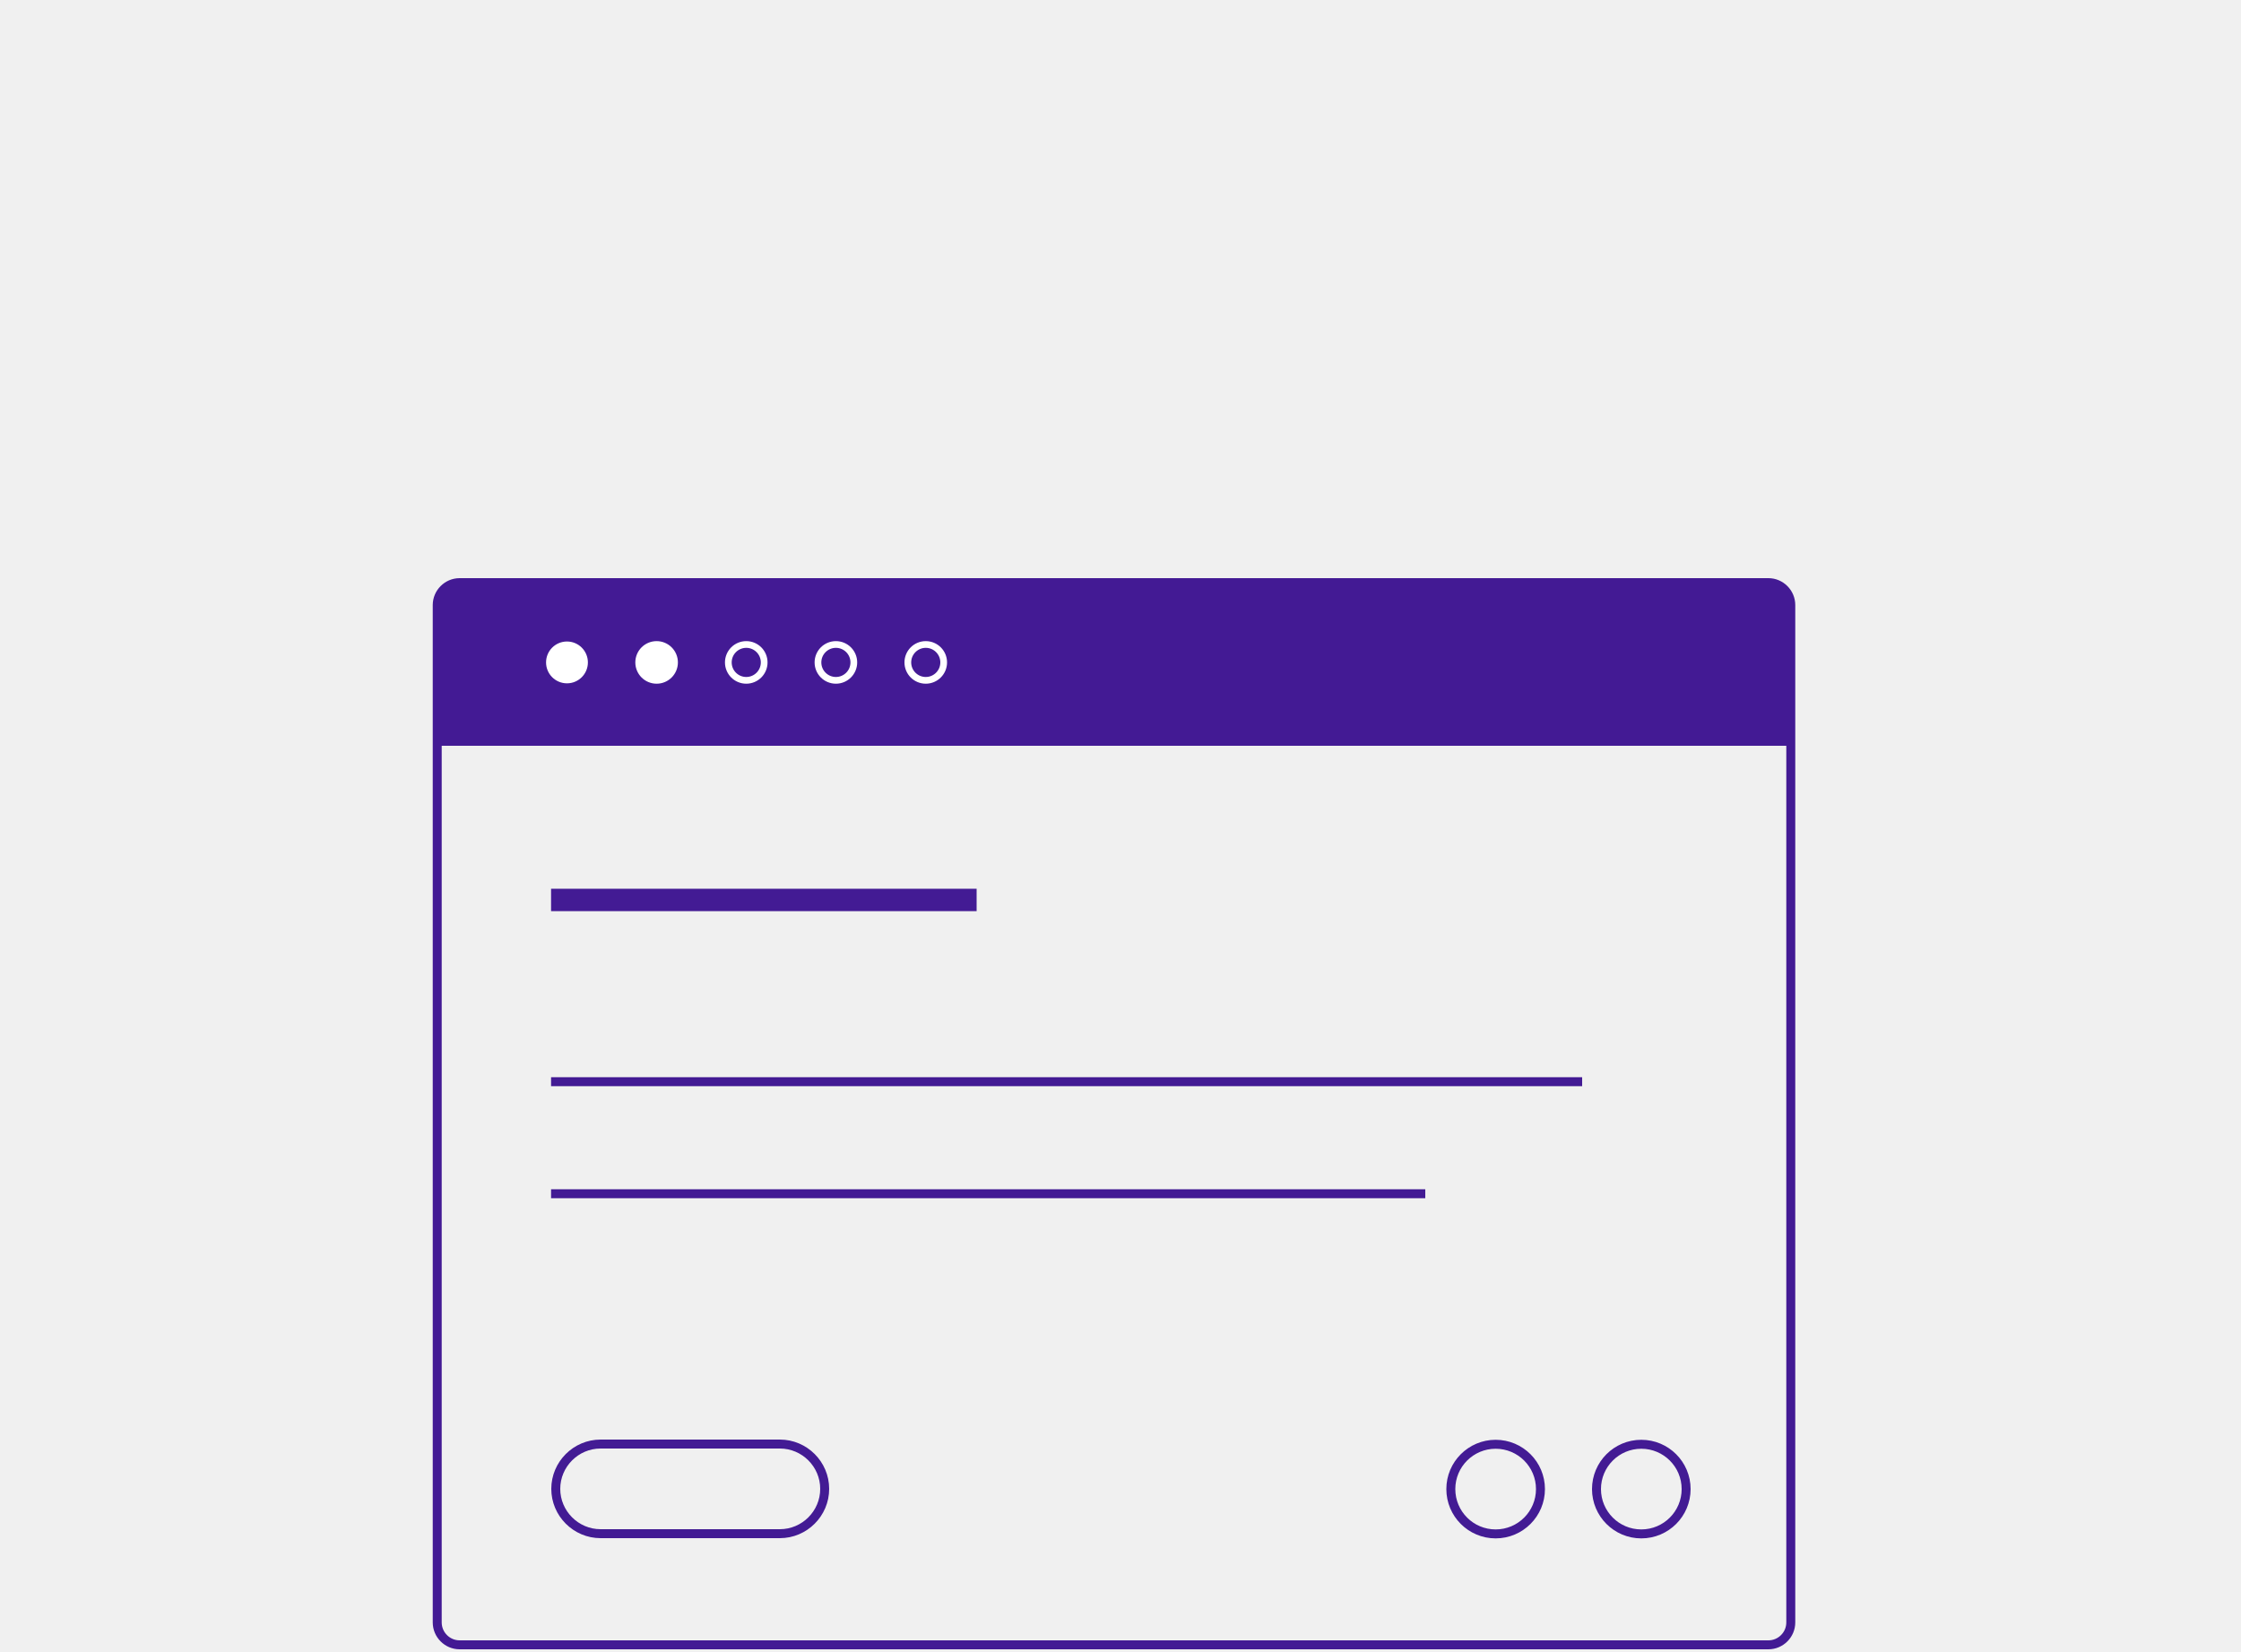
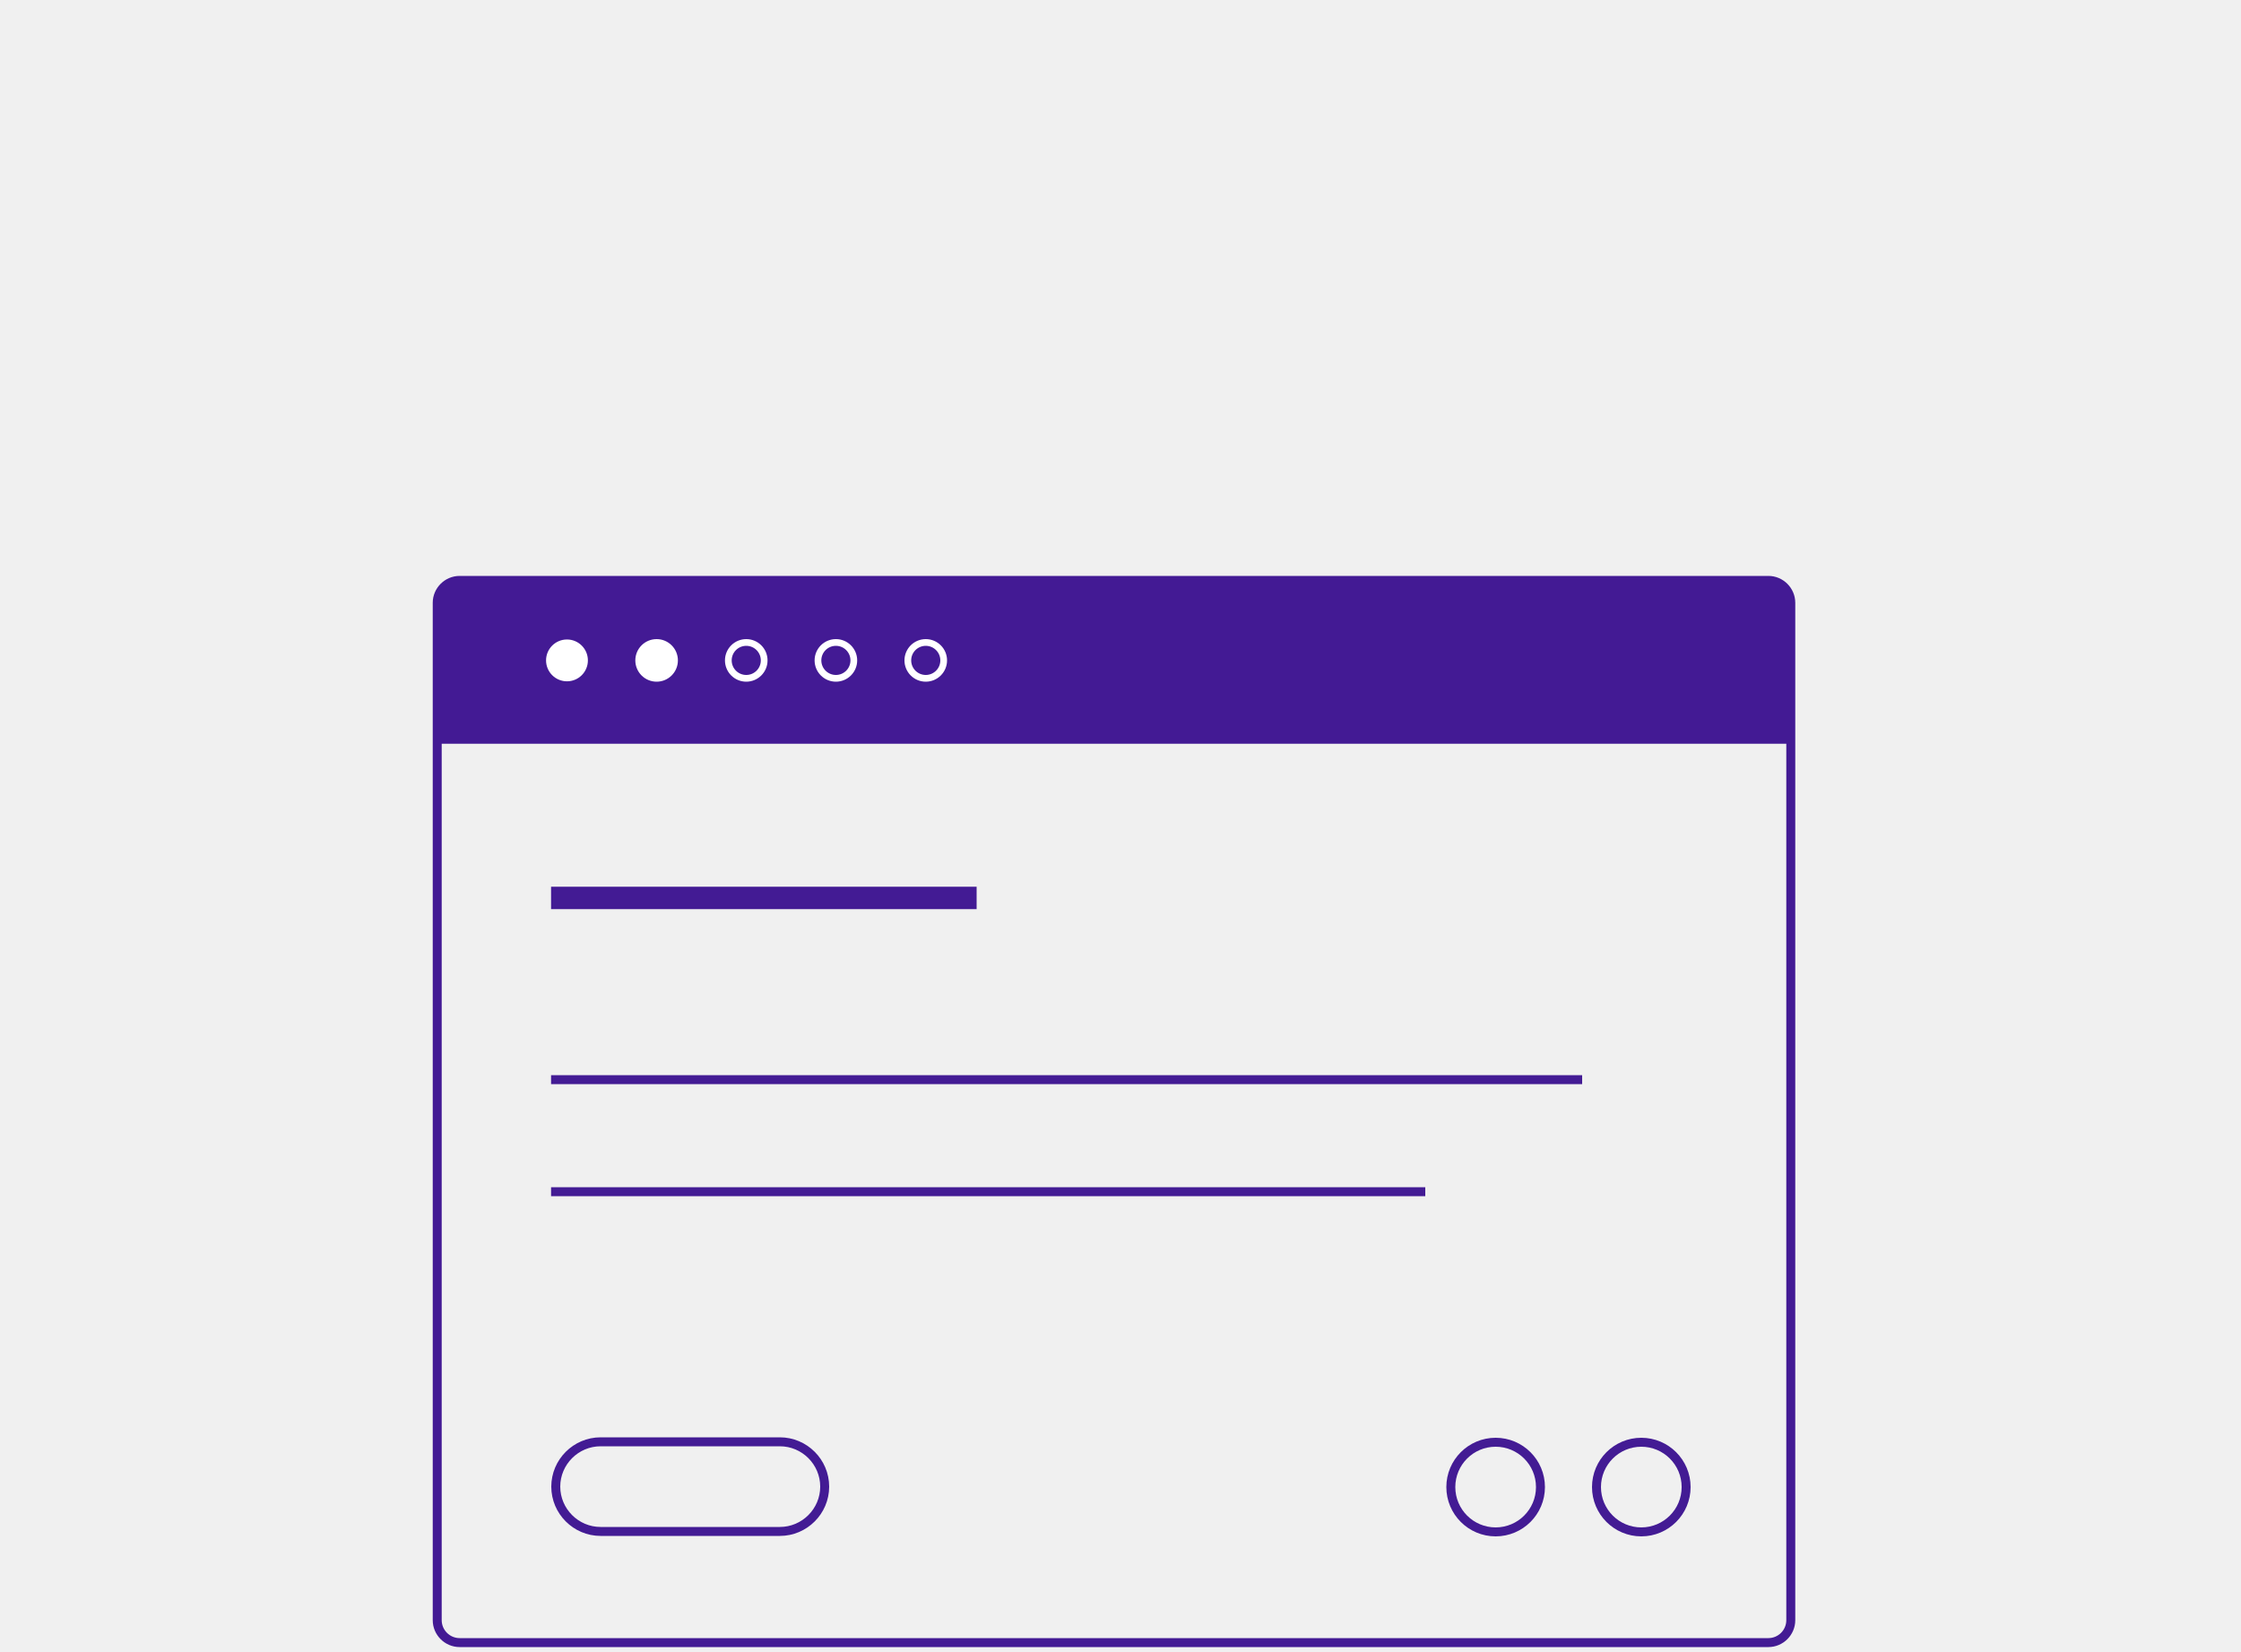
<svg xmlns="http://www.w3.org/2000/svg" version="1.1" id="Layer_1" x="0px" y="0px" viewBox="0 0 1000 737" enable-background="new 0 0 1000 737" xml:space="preserve">
+   <path fill="#431A94" d="M799.8,331.9h-604v-63.3c0-4.8,3.9-8.8,8.8-8.8h586.5c4.8,0,8.8,3.9,8.8,8.8V331.9z" />
+   <circle fill="#FFFFFF" stroke="#FFFFFF" stroke-width="2.667" stroke-miterlimit="10" cx="253" cy="294.7" r="8" />
+   <circle fill="none" stroke="#431B94" stroke-width="4" stroke-miterlimit="10" cx="732.4" cy="663.6" r="20" />
+   <line fill="none" stroke="#431B94" stroke-width="10" stroke-miterlimit="10" x1="245.9" y1="400.7" x2="435.8" y2="400.7" />
+   <line fill="none" stroke="#431B94" stroke-width="4" stroke-miterlimit="10" x1="245.9" y1="481.8" x2="706" y2="481.8" />
+   <line fill="none" stroke="#431B94" stroke-width="4" stroke-miterlimit="10" x1="245.9" y1="531.8" x2="636" y2="531.8" />
+   <path fill="none" stroke="#431B94" stroke-width="4" stroke-miterlimit="10" d="M348,683.4h-80c-11,0-20-9-20-20v0c0-11,9-20,20-20  h80c11,0,20,9,20,20v0C368,674.4,359,683.4,348,683.4z" />
+   <circle fill="none" stroke="#431B94" stroke-width="4" stroke-miterlimit="10" cx="667.4" cy="663.6" r="20" />
+   <circle fill="#FFFFFF" stroke="#FFFFFF" stroke-width="3" stroke-miterlimit="10" cx="293" cy="294.7" r="8" />
+   <circle fill="none" stroke="#FFFFFF" stroke-width="3" stroke-miterlimit="10" cx="333" cy="294.7" r="8" />
+   <circle fill="none" stroke="#FFFFFF" stroke-width="3" stroke-miterlimit="10" cx="373" cy="294.7" r="8" />
+   <circle fill="none" stroke="#FFFFFF" stroke-width="3" stroke-miterlimit="10" cx="413.1" cy="294.7" r="8" />
  <g>
-     <rect x="-758" y="253" fill="none" stroke="#431A94" stroke-width="5" stroke-linejoin="round" stroke-miterlimit="10" width="600" height="480" />
-     <line fill="none" stroke="#431A94" stroke-width="5" stroke-miterlimit="10" x1="-758" y1="305" x2="-158" y2="305" />
-     <circle fill="none" stroke="#431A94" stroke-width="3" stroke-linejoin="round" stroke-miterlimit="10" cx="-714.3" cy="277.8" r="5" />
-     <circle fill="none" stroke="#431A94" stroke-width="3" stroke-linejoin="round" stroke-miterlimit="10" cx="-684.3" cy="277.8" r="5" />
-     <circle fill="none" stroke="#431A94" stroke-width="3" stroke-linejoin="round" stroke-miterlimit="10" cx="-654.2" cy="277.8" r="5" />
-     <line fill="none" stroke="#431A94" stroke-width="5" stroke-miterlimit="10" x1="-592.8" y1="355" x2="-543.3" y2="355" />
-     <line fill="none" stroke="#431A94" stroke-width="5" stroke-miterlimit="10" x1="-592.8" y1="385.1" x2="-463.2" y2="385.1" />
-     <line fill="none" stroke="#431A94" stroke-width="5" stroke-miterlimit="10" x1="-592.8" y1="415.1" x2="-493.2" y2="415.1" />
-     <line fill="none" stroke="#431A94" stroke-width="5" stroke-miterlimit="10" x1="-723" y1="385.1" x2="-693.4" y2="385.1" />
-     <line fill="none" stroke="#431A94" stroke-width="5" stroke-miterlimit="10" x1="-723" y1="415.1" x2="-703.4" y2="415.1" />
-     <line fill="none" stroke="#431A94" stroke-width="5" stroke-miterlimit="10" x1="-723" y1="355" x2="-683.4" y2="355" />
-     <line fill="none" stroke="#431A94" stroke-width="5" stroke-miterlimit="10" x1="-592.8" y1="475.1" x2="-523.3" y2="475.1" />
-     <line fill="none" stroke="#431A94" stroke-width="5" stroke-miterlimit="10" x1="-592.8" y1="505.2" x2="-493.2" y2="505.2" />
-     <line fill="none" stroke="#431A94" stroke-width="5" stroke-miterlimit="10" x1="-592.8" y1="565.2" x2="-523.3" y2="565.2" />
-     <line fill="none" stroke="#431A94" stroke-width="5" stroke-miterlimit="10" x1="-592.8" y1="595.2" x2="-503.3" y2="595.2" />
-     <line fill="none" stroke="#431A94" stroke-width="5" stroke-miterlimit="10" x1="-592.8" y1="625.3" x2="-543.3" y2="625.3" />
-     <line fill="none" stroke="#431A94" stroke-width="5" stroke-miterlimit="10" x1="-592.8" y1="535.2" x2="-523.3" y2="535.2" />
-     <line fill="none" stroke="#431A94" stroke-width="5" stroke-miterlimit="10" x1="-654.3" y1="304.8" x2="-654.3" y2="731" />
+     <path fill="#431A94" d="M789.1,261c4.4,0,8,3.6,8,8v454c0,4.4-3.6,8-8,8h-584c-4.4,0-8-3.6-8-8V269c0-4.4,3.6-8,8-8H789.1    M789.1,257h-584c-6.6,0-12,5.4-12,12v454c0,6.6,5.4,12,12,12h584c6.6,0,12-5.4,12-12V269C801.1,262.4,795.7,257,789.1,257   L789.1,257z" />
  </g>
-   <g>
-     <circle fill="none" stroke="#431A94" stroke-width="6" stroke-miterlimit="10" cx="1517" cy="501" r="230" />
-     <circle fill="none" stroke="#431A94" stroke-width="6" stroke-miterlimit="10" cx="1517" cy="512.5" r="16.1" />
-     <line fill="none" stroke="#431A94" stroke-width="6" stroke-linecap="round" stroke-miterlimit="10" x1="1487.9" y1="541.2" x2="1501.5" y2="527.4" />
-     <line fill="none" stroke="#431A94" stroke-width="6" stroke-linecap="round" stroke-miterlimit="10" x1="1529.1" y1="499.8" x2="1645.1" y2="383.2" />
-     <path fill="none" stroke="#431A94" stroke-width="6" stroke-miterlimit="10" d="M1503.2,268.7v-32.1c0-7.6,6.2-13.8,13.8-13.8l0,0   c7.6,0,13.8,6.2,13.8,13.8v32.1" />
-     <path fill="none" stroke="#431A94" stroke-width="6" stroke-miterlimit="10" d="M1502.5,239.2c-19.9-6.2-34.3-24.7-34.3-46.7   c0-27,21.9-48.9,48.9-48.9s48.9,21.9,48.9,48.9c0,21.8-14.3,40.3-34,46.6" />
-     <path fill="none" stroke="#431A94" stroke-width="6" stroke-linecap="round" stroke-linejoin="round" stroke-miterlimit="10" d="   M1668.6,327.3l11.8-11.6c2.4-2.4,6.3-2.3,8.7,0.1l21.5,21.8c2.4,2.4,2.3,6.3-0.1,8.7l-11.8,11.6" />
-   </g>
-   <line fill="none" stroke="#431A94" stroke-width="5" stroke-linecap="round" stroke-linejoin="round" stroke-miterlimit="10" x1="247.8" y1="1606.9" x2="747.8" y2="1606.9" />
-   <polyline fill="none" stroke="#431A94" stroke-width="5" stroke-linecap="round" stroke-linejoin="round" stroke-miterlimit="10" points="  617.8,1366.7 617.8,1217.6 377.9,1217.6 377.9,1366.7 " />
-   <polyline fill="none" stroke="#431A94" stroke-width="5" stroke-linecap="round" stroke-linejoin="round" stroke-miterlimit="10" points="  575.5,1215.9 575.5,1195.1 420.2,1195.1 420.2,1215.9 " />
-   <polyline fill="none" stroke="#431A94" stroke-width="5" stroke-linecap="round" stroke-linejoin="round" stroke-miterlimit="10" points="  549.6,1193.4 549.6,1173.1 446.1,1173.1 446.1,1193.4 " />
-   <polyline fill="none" stroke="#431A94" stroke-width="5" stroke-linejoin="round" stroke-miterlimit="10" points="529.5,1607   529.5,1285.7 466.2,1285.7 466.2,1607 " />
-   <line fill="none" stroke="#431A94" stroke-width="5" stroke-linejoin="round" stroke-miterlimit="10" x1="487.7" y1="1285.7" x2="487.7" y2="1607" />
-   <line fill="none" stroke="#431A94" stroke-width="5" stroke-linejoin="round" stroke-miterlimit="10" x1="508" y1="1285.7" x2="508" y2="1607" />
-   <polyline fill="none" stroke="#431A94" stroke-width="5" stroke-linejoin="round" stroke-miterlimit="10" points="596.2,1367.3   596.2,1285.8 553.2,1285.8 553.2,1367.3 " />
-   <line fill="none" stroke="#431A94" stroke-width="5" stroke-linecap="round" stroke-linejoin="round" stroke-miterlimit="10" x1="574.7" y1="1285.8" x2="574.7" y2="1368.3" />
-   <line fill="none" stroke="#431A94" stroke-width="5" stroke-linecap="round" stroke-linejoin="round" stroke-miterlimit="10" x1="497.8" y1="908" x2="497.8" y2="1007" />
-   <line fill="none" stroke="#431A94" stroke-width="5" stroke-linecap="round" stroke-linejoin="round" stroke-miterlimit="10" x1="466.2" y1="1171.4" x2="466.2" y2="1143" />
-   <line fill="none" stroke="#431A94" stroke-width="5" stroke-linecap="round" stroke-linejoin="round" stroke-miterlimit="10" x1="529.9" y1="1171.4" x2="529.9" y2="1143" />
-   <line fill="none" stroke="#431A94" stroke-width="5" stroke-linecap="round" stroke-linejoin="round" stroke-miterlimit="10" x1="466.2" y1="1143" x2="472.2" y2="1137.1" />
-   <line fill="none" stroke="#431A94" stroke-width="5" stroke-linecap="round" stroke-linejoin="round" stroke-miterlimit="10" x1="529.9" y1="1143" x2="523.9" y2="1137.1" />
-   <line fill="none" stroke="#431A94" stroke-width="5" stroke-linecap="round" stroke-linejoin="round" stroke-miterlimit="10" x1="472.2" y1="1136.7" x2="472.2" y2="1106.9" />
-   <line fill="none" stroke="#431A94" stroke-width="5" stroke-linecap="round" stroke-linejoin="round" stroke-miterlimit="10" x1="523.9" y1="1136.7" x2="523.9" y2="1106.9" />
-   <line fill="none" stroke="#431A94" stroke-width="5" stroke-linecap="round" stroke-linejoin="round" stroke-miterlimit="10" x1="472.2" y1="1106.9" x2="481.2" y2="1098" />
-   <line fill="none" stroke="#431A94" stroke-width="5" stroke-linecap="round" stroke-linejoin="round" stroke-miterlimit="10" x1="523.9" y1="1106.9" x2="514.9" y2="1098" />
-   <line fill="none" stroke="#431A94" stroke-width="5" stroke-linecap="round" stroke-linejoin="round" stroke-miterlimit="10" x1="481.2" y1="1097.6" x2="481.2" y2="1038.8" />
-   <line fill="none" stroke="#431A94" stroke-width="5" stroke-linecap="round" stroke-linejoin="round" stroke-miterlimit="10" x1="514.9" y1="1097.6" x2="514.9" y2="1038.8" />
-   <line fill="none" stroke="#431A94" stroke-width="5" stroke-linecap="round" stroke-linejoin="round" stroke-miterlimit="10" x1="481.2" y1="1037.8" x2="514.9" y2="1037.8" />
-   <path fill="none" stroke="#431A94" stroke-width="5" stroke-linecap="round" stroke-linejoin="round" stroke-miterlimit="10" d="  M486.6,1035.2V1025c0-6,5.3-15.3,11.3-15.3l0,0c6,0,11.3,9.3,11.3,15.3v10.1" />
-   <polyline fill="none" stroke="#431A94" stroke-width="5" stroke-linejoin="round" stroke-miterlimit="10" points="650.3,1606.7   650.3,1546.1 547.4,1546.1 547.4,1606.7 " />
-   <polyline fill="none" stroke="#431A94" stroke-width="5" stroke-linejoin="round" stroke-miterlimit="10" points="639.7,1544.9   639.7,1368.2 553.2,1368.2 553.2,1544.9 " />
-   <line fill="none" stroke="#431A94" stroke-width="5" stroke-linecap="round" stroke-linejoin="round" stroke-miterlimit="10" x1="574.7" y1="1390.4" x2="574.7" y2="1546.1" />
-   <line fill="none" stroke="#431A94" stroke-width="5" stroke-linecap="round" stroke-linejoin="round" stroke-miterlimit="10" x1="596.4" y1="1390.4" x2="596.4" y2="1546.1" />
-   <line fill="none" stroke="#431A94" stroke-width="5" stroke-linecap="round" stroke-linejoin="round" stroke-miterlimit="10" x1="618.1" y1="1390.4" x2="618.1" y2="1546.1" />
-   <line fill="none" stroke="#431A94" stroke-width="5" stroke-linecap="round" stroke-linejoin="round" stroke-miterlimit="10" x1="567.5" y1="1566.3" x2="567.5" y2="1606.9" />
-   <line fill="none" stroke="#431A94" stroke-width="5" stroke-linecap="round" stroke-linejoin="round" stroke-miterlimit="10" x1="587.7" y1="1566.3" x2="587.7" y2="1606.9" />
-   <line fill="none" stroke="#431A94" stroke-width="5" stroke-linecap="round" stroke-linejoin="round" stroke-miterlimit="10" x1="608" y1="1566.3" x2="608" y2="1606.9" />
-   <line fill="none" stroke="#431A94" stroke-width="5" stroke-linecap="round" stroke-linejoin="round" stroke-miterlimit="10" x1="629.7" y1="1566.3" x2="629.7" y2="1606.9" />
-   <polyline fill="none" stroke="#431A94" stroke-width="5" stroke-linejoin="round" stroke-miterlimit="10" points="398.3,1367.3   398.3,1285.8 441.4,1285.8 441.4,1367.3 " />
-   <line fill="none" stroke="#431A94" stroke-width="5" stroke-linecap="round" stroke-linejoin="round" stroke-miterlimit="10" x1="419.9" y1="1285.8" x2="419.9" y2="1368.3" />
-   <polyline fill="none" stroke="#431A94" stroke-width="5" stroke-linejoin="round" stroke-miterlimit="10" points="344.2,1606.7   344.2,1546.1 447.2,1546.1 447.2,1606.7 " />
-   <polyline fill="none" stroke="#431A94" stroke-width="5" stroke-linejoin="round" stroke-miterlimit="10" points="354.9,1544.9   354.9,1368.2 441.4,1368.2 441.4,1544.9 " />
-   <line fill="none" stroke="#431A94" stroke-width="5" stroke-linecap="round" stroke-linejoin="round" stroke-miterlimit="10" x1="419.9" y1="1390.4" x2="419.9" y2="1546.1" />
-   <line fill="none" stroke="#431A94" stroke-width="5" stroke-linecap="round" stroke-linejoin="round" stroke-miterlimit="10" x1="398.2" y1="1390.4" x2="398.2" y2="1546.1" />
-   <line fill="none" stroke="#431A94" stroke-width="5" stroke-linecap="round" stroke-linejoin="round" stroke-miterlimit="10" x1="376.4" y1="1390.4" x2="376.4" y2="1546.1" />
-   <line fill="none" stroke="#431A94" stroke-width="5" stroke-linecap="round" stroke-linejoin="round" stroke-miterlimit="10" x1="365.3" y1="1566.3" x2="365.3" y2="1606.9" />
-   <line fill="none" stroke="#431A94" stroke-width="5" stroke-linecap="round" stroke-linejoin="round" stroke-miterlimit="10" x1="385.6" y1="1566.3" x2="385.6" y2="1606.9" />
-   <line fill="none" stroke="#431A94" stroke-width="5" stroke-linecap="round" stroke-linejoin="round" stroke-miterlimit="10" x1="405.8" y1="1566.3" x2="405.8" y2="1606.9" />
-   <line fill="none" stroke="#431A94" stroke-width="5" stroke-linecap="round" stroke-linejoin="round" stroke-miterlimit="10" x1="427.5" y1="1566.3" x2="427.5" y2="1606.9" />
-   <line fill="none" stroke="#431A94" stroke-width="5" stroke-linecap="round" stroke-linejoin="round" stroke-miterlimit="10" x1="497.8" y1="1038.1" x2="497.8" y2="1172.1" />
-   <path fill="#431A94" d="M799.8,332.8h-604v-63.3c0-4.8,3.9-8.8,8.8-8.8h586.5c4.8,0,8.8,3.9,8.8,8.8V332.8z" />
-   <circle fill="#FFFFFF" stroke="#FFFFFF" stroke-width="2.667" stroke-miterlimit="10" cx="253" cy="295.6" r="8" />
-   <circle fill="none" stroke="#431B94" stroke-width="4" stroke-miterlimit="10" cx="732.4" cy="664.5" r="20" />
-   <line fill="none" stroke="#431B94" stroke-width="10" stroke-miterlimit="10" x1="245.9" y1="401.6" x2="435.8" y2="401.6" />
-   <line fill="none" stroke="#431B94" stroke-width="4" stroke-miterlimit="10" x1="245.9" y1="482.7" x2="706" y2="482.7" />
-   <line fill="none" stroke="#431B94" stroke-width="4" stroke-miterlimit="10" x1="245.9" y1="532.7" x2="636" y2="532.7" />
-   <path fill="none" stroke="#431B94" stroke-width="4" stroke-miterlimit="10" d="M348,684.4h-80c-11,0-20-9-20-20v0c0-11,9-20,20-20  h80c11,0,20,9,20,20v0C368,675.4,359,684.4,348,684.4z" />
-   <circle fill="none" stroke="#431B94" stroke-width="4" stroke-miterlimit="10" cx="667.4" cy="664.5" r="20" />
-   <circle fill="#FFFFFF" stroke="#FFFFFF" stroke-width="3" stroke-miterlimit="10" cx="293" cy="295.6" r="8" />
-   <circle fill="none" stroke="#FFFFFF" stroke-width="3" stroke-miterlimit="10" cx="333" cy="295.6" r="8" />
-   <circle fill="none" stroke="#FFFFFF" stroke-width="3" stroke-miterlimit="10" cx="373" cy="295.6" r="8" />
-   <circle fill="none" stroke="#FFFFFF" stroke-width="3" stroke-miterlimit="10" cx="413.1" cy="295.6" r="8" />
-   <g>
-     <path fill="#431A94" d="M789.1,262c4.4,0,8,3.6,8,8v454c0,4.4-3.6,8-8,8h-584c-4.4,0-8-3.6-8-8V270c0-4.4,3.6-8,8-8H789.1    M789.1,258h-584c-6.6,0-12,5.4-12,12v454c0,6.6,5.4,12,12,12h584c6.6,0,12-5.4,12-12V270C801.1,263.4,795.7,258,789.1,258   L789.1,258z" />
-   </g>
-   <line fill="none" stroke="#431A94" stroke-width="4" stroke-miterlimit="10" x1="-1496.2" y1="416.3" x2="-1496.2" y2="501.2" />
-   <path fill="none" stroke="#431A94" stroke-width="4" stroke-linecap="round" stroke-linejoin="round" stroke-miterlimit="10" d="  M-1295.9,570.7v-67.9l0,0c0-1.1-0.9-1.9-1.9-1.9h-396.4c-1.1,0-1.9,0.9-1.9,1.9l0,0v67.9" />
-   <g>
-     <g>
-       <path fill="#431A94" d="M-1390.4,253c2.8,0,5,2.2,5,5v149.8c0,2.8-2.2,5-5,5h-209.7c-2.8,0-5-2.2-5-5V258c0-2.8,2.2-5,5-5H-1390.4     M-1390.4,249h-209.7c-5,0-9,4-9,9v149.8c0,5,4,9,9,9h209.7c5,0,9-4,9-9V258C-1381.4,253-1385.4,249-1390.4,249L-1390.4,249z" />
-     </g>
-     <path fill="#431A94" d="M-1385.3,281.2h-222v-24.7c0-3,2.4-5.3,5.3-5.3h211.3c3,0,5.3,2.4,5.3,5.3V281.2z" />
-     <line fill="none" stroke="#431B94" stroke-width="6" stroke-miterlimit="10" x1="-1582.9" y1="308.4" x2="-1503.1" y2="308.4" />
-     <line fill="none" stroke="#431B94" stroke-width="3" stroke-miterlimit="10" x1="-1582.9" y1="333.4" x2="-1433" y2="333.4" />
-     <circle fill="none" stroke="#431B94" stroke-width="3" stroke-miterlimit="10" cx="-1417.8" cy="382" r="10" />
-     <path fill="none" stroke="#431B94" stroke-width="3" stroke-miterlimit="10" d="M-1546.9,392h-25c-5.5,0-10-4.5-10-10l0,0   c0-5.5,4.5-10,10-10h25c5.5,0,10,4.5,10,10l0,0C-1536.9,387.5-1541.4,392-1546.9,392z" />
-   </g>
-   <g>
-     <g>
-       <path fill="#431A94" d="M-1590.6,573.2c2.8,0,5,2.2,5,5V728c0,2.8-2.2,5-5,5h-209.7c-2.8,0-5-2.2-5-5V578.2c0-2.8,2.2-5,5-5    H-1590.6 M-1590.6,569.2h-209.7c-5,0-9,4-9,9V728c0,5,4,9,9,9h209.7c5,0,9-4,9-9V578.2C-1581.6,573.3-1585.6,569.2-1590.6,569.2    L-1590.6,569.2z" />
-     </g>
-     <path fill="#431A94" d="M-1585.4,601.5h-222v-24.7c0-3,2.4-5.3,5.3-5.3h211.3c3,0,5.3,2.4,5.3,5.3V601.5z" />
-     <line fill="none" stroke="#431B94" stroke-width="6" stroke-miterlimit="10" x1="-1783" y1="628.6" x2="-1703.2" y2="628.6" />
-     <line fill="none" stroke="#431B94" stroke-width="3" stroke-miterlimit="10" x1="-1783" y1="653.6" x2="-1633.2" y2="653.6" />
-     <circle fill="none" stroke="#431B94" stroke-width="3" stroke-miterlimit="10" cx="-1617.9" cy="702.3" r="10" />
-     <path fill="none" stroke="#431B94" stroke-width="3" stroke-miterlimit="10" d="M-1747.1,712.3h-25c-5.5,0-10-4.5-10-10l0,0   c0-5.5,4.5-10,10-10h25c5.5,0,10,4.5,10,10l0,0C-1737.1,707.8-1741.6,712.3-1747.1,712.3z" />
-   </g>
-   <g>
-     <g>
-       <path fill="#431A94" d="M-1190.2,573.2c2.8,0,5,2.2,5,5V728c0,2.8-2.2,5-5,5h-209.7c-2.8,0-5-2.2-5-5V578.2c0-2.8,2.2-5,5-5    H-1190.2 M-1190.2,569.2h-209.7c-5,0-9,4-9,9V728c0,5,4,9,9,9h209.7c5,0,9-4,9-9V578.2C-1181.2,573.3-1185.3,569.2-1190.2,569.2    L-1190.2,569.2z" />
-     </g>
-     <path fill="#431A94" d="M-1185.1,601.5h-222v-24.7c0-3,2.4-5.3,5.3-5.3h211.3c3,0,5.3,2.4,5.3,5.3V601.5z" />
-     <line fill="none" stroke="#431B94" stroke-width="6" stroke-miterlimit="10" x1="-1382.7" y1="628.6" x2="-1302.9" y2="628.6" />
-     <line fill="none" stroke="#431B94" stroke-width="3" stroke-miterlimit="10" x1="-1382.7" y1="653.6" x2="-1232.9" y2="653.6" />
-     <circle fill="none" stroke="#431B94" stroke-width="3" stroke-miterlimit="10" cx="-1217.6" cy="702.3" r="10" />
-     <path fill="none" stroke="#431B94" stroke-width="3" stroke-miterlimit="10" d="M-1346.7,712.3h-25c-5.5,0-10-4.5-10-10l0,0   c0-5.5,4.5-10,10-10h25c5.5,0,10,4.5,10,10l0,0C-1336.7,707.8-1341.2,712.3-1346.7,712.3z" />
-   </g>
-   <g>
-     <g>
-       <path fill="#431A94" d="M2569,572.2c2.2,0,4,1.8,4,4V728c0,2.2-1.8,4-4,4h-211.7c-2.2,0-4-1.8-4-4V576.2c0-2.2,1.8-4,4-4H2569     M2569,568.2h-211.7c-4.4,0-8,3.6-8,8V728c0,4.4,3.6,8,8,8H2569c4.4,0,8-3.6,8-8V576.2C2577,571.8,2573.4,568.2,2569,568.2    L2569,568.2z" />
-     </g>
-     <path fill="#431A94" d="M2573.1,600.5h-222v-24.7c0-3,2.4-5.3,5.3-5.3h211.3c3,0,5.3,2.4,5.3,5.3V600.5z" />
-     <line fill="none" stroke="#431B94" stroke-width="6" stroke-miterlimit="10" x1="2375.5" y1="627.6" x2="2455.3" y2="627.6" />
-     <line fill="none" stroke="#431B94" stroke-width="3" stroke-miterlimit="10" x1="2375.5" y1="652.6" x2="2525.4" y2="652.6" />
-     <circle fill="none" stroke="#431B94" stroke-width="3" stroke-miterlimit="10" cx="2540.6" cy="701.3" r="10" />
-     <path fill="none" stroke="#431B94" stroke-width="3" stroke-miterlimit="10" d="M2411.5,711.3h-25c-5.5,0-10-4.5-10-10l0,0   c0-5.5,4.5-10,10-10h25c5.5,0,10,4.5,10,10l0,0C2421.5,706.8,2417,711.3,2411.5,711.3z" />
-   </g>
-   <g>
-     <path fill="#431A94" d="M2288.8,572.2c2.2,0,4,1.8,4,4V728c0,2.2-1.8,4-4,4h-211.7c-2.2,0-4-1.8-4-4V576.2c0-2.2,1.8-4,4-4H2288.8    M2288.8,568.2h-211.7c-4.4,0-8,3.6-8,8V728c0,4.4,3.6,8,8,8h211.7c4.4,0,8-3.6,8-8V576.2C2296.8,571.8,2293.2,568.2,2288.8,568.2   L2288.8,568.2z" />
-   </g>
-   <path fill="#431A94" d="M2292.9,600.5h-222v-24.7c0-3,2.4-5.3,5.3-5.3h211.3c3,0,5.3,2.4,5.3,5.3V600.5z" />
-   <line fill="none" stroke="#431B94" stroke-width="6" stroke-miterlimit="10" x1="2095.3" y1="627.6" x2="2175.1" y2="627.6" />
-   <line fill="none" stroke="#431B94" stroke-width="3" stroke-miterlimit="10" x1="2095.3" y1="652.6" x2="2245.1" y2="652.6" />
-   <circle fill="none" stroke="#431B94" stroke-width="3" stroke-miterlimit="10" cx="2260.4" cy="701.3" r="10" />
-   <path fill="none" stroke="#431B94" stroke-width="3" stroke-miterlimit="10" d="M2131.3,711.3h-25c-5.5,0-10-4.5-10-10l0,0  c0-5.5,4.5-10,10-10h25c5.5,0,10,4.5,10,10l0,0C2141.3,706.8,2136.8,711.3,2131.3,711.3z" />
-   <line fill="none" stroke="#431B94" stroke-width="8" stroke-miterlimit="10" x1="2095.3" y1="293.3" x2="2305.2" y2="293.3" />
-   <line fill="none" stroke="#431B94" stroke-width="3" stroke-miterlimit="10" x1="2095.3" y1="346.4" x2="2550.4" y2="346.4" />
-   <g>
-     <g>
-       <path fill="#431A94" d="M2569,252c2.2,0,4,1.8,4,4v261.9c0,2.2-1.8,4-4,4h-491.9c-2.2,0-4-1.8-4-4V256c0-2.2,1.8-4,4-4H2569     M2569,248h-491.9c-4.4,0-8,3.6-8,8v261.9c0,4.4,3.6,8,8,8H2569c4.4,0,8-3.6,8-8V256C2577,251.6,2573.4,248,2569,248L2569,248z" />
-     </g>
-   </g>
-   <rect x="2095.8" y="476.4" fill="#431A94" width="70" height="25" />
-   <line fill="none" stroke="#431B94" stroke-width="3" stroke-miterlimit="10" x1="2095.3" y1="386.4" x2="2550.4" y2="386.4" />
-   <line fill="none" stroke="#431B94" stroke-width="3" stroke-miterlimit="10" x1="2095.3" y1="426.4" x2="2550.4" y2="426.4" />
</svg>
